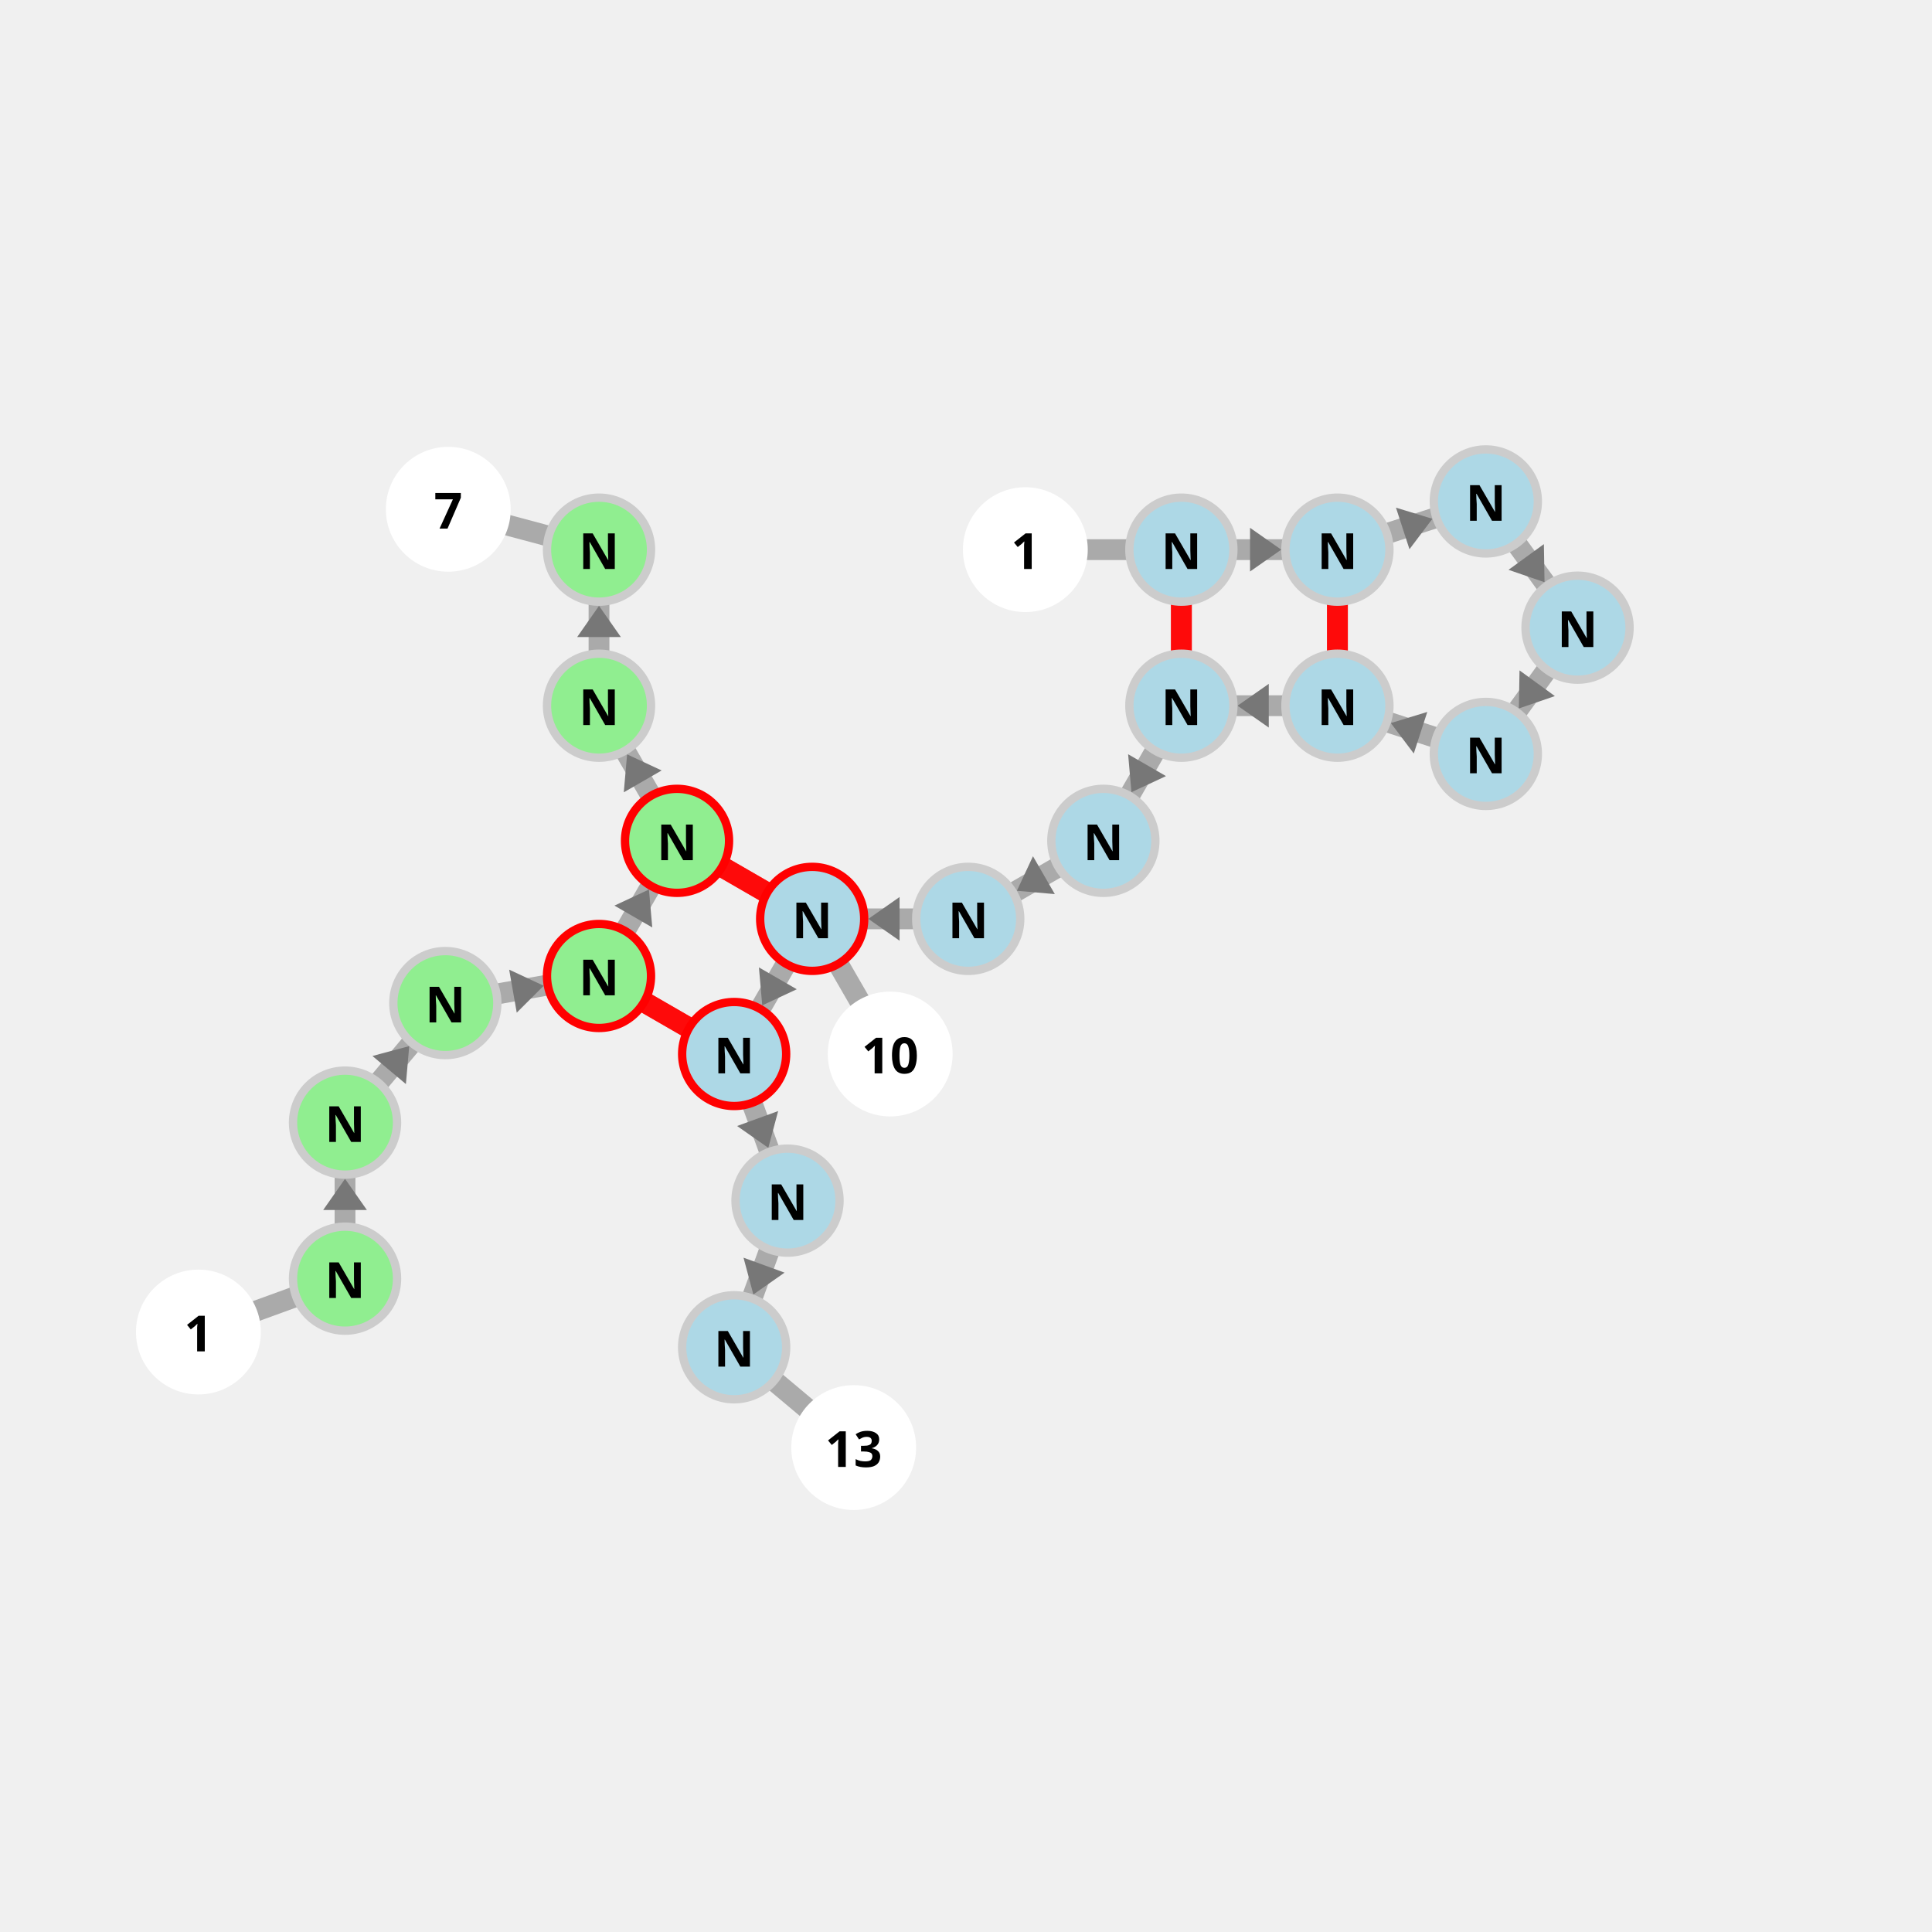
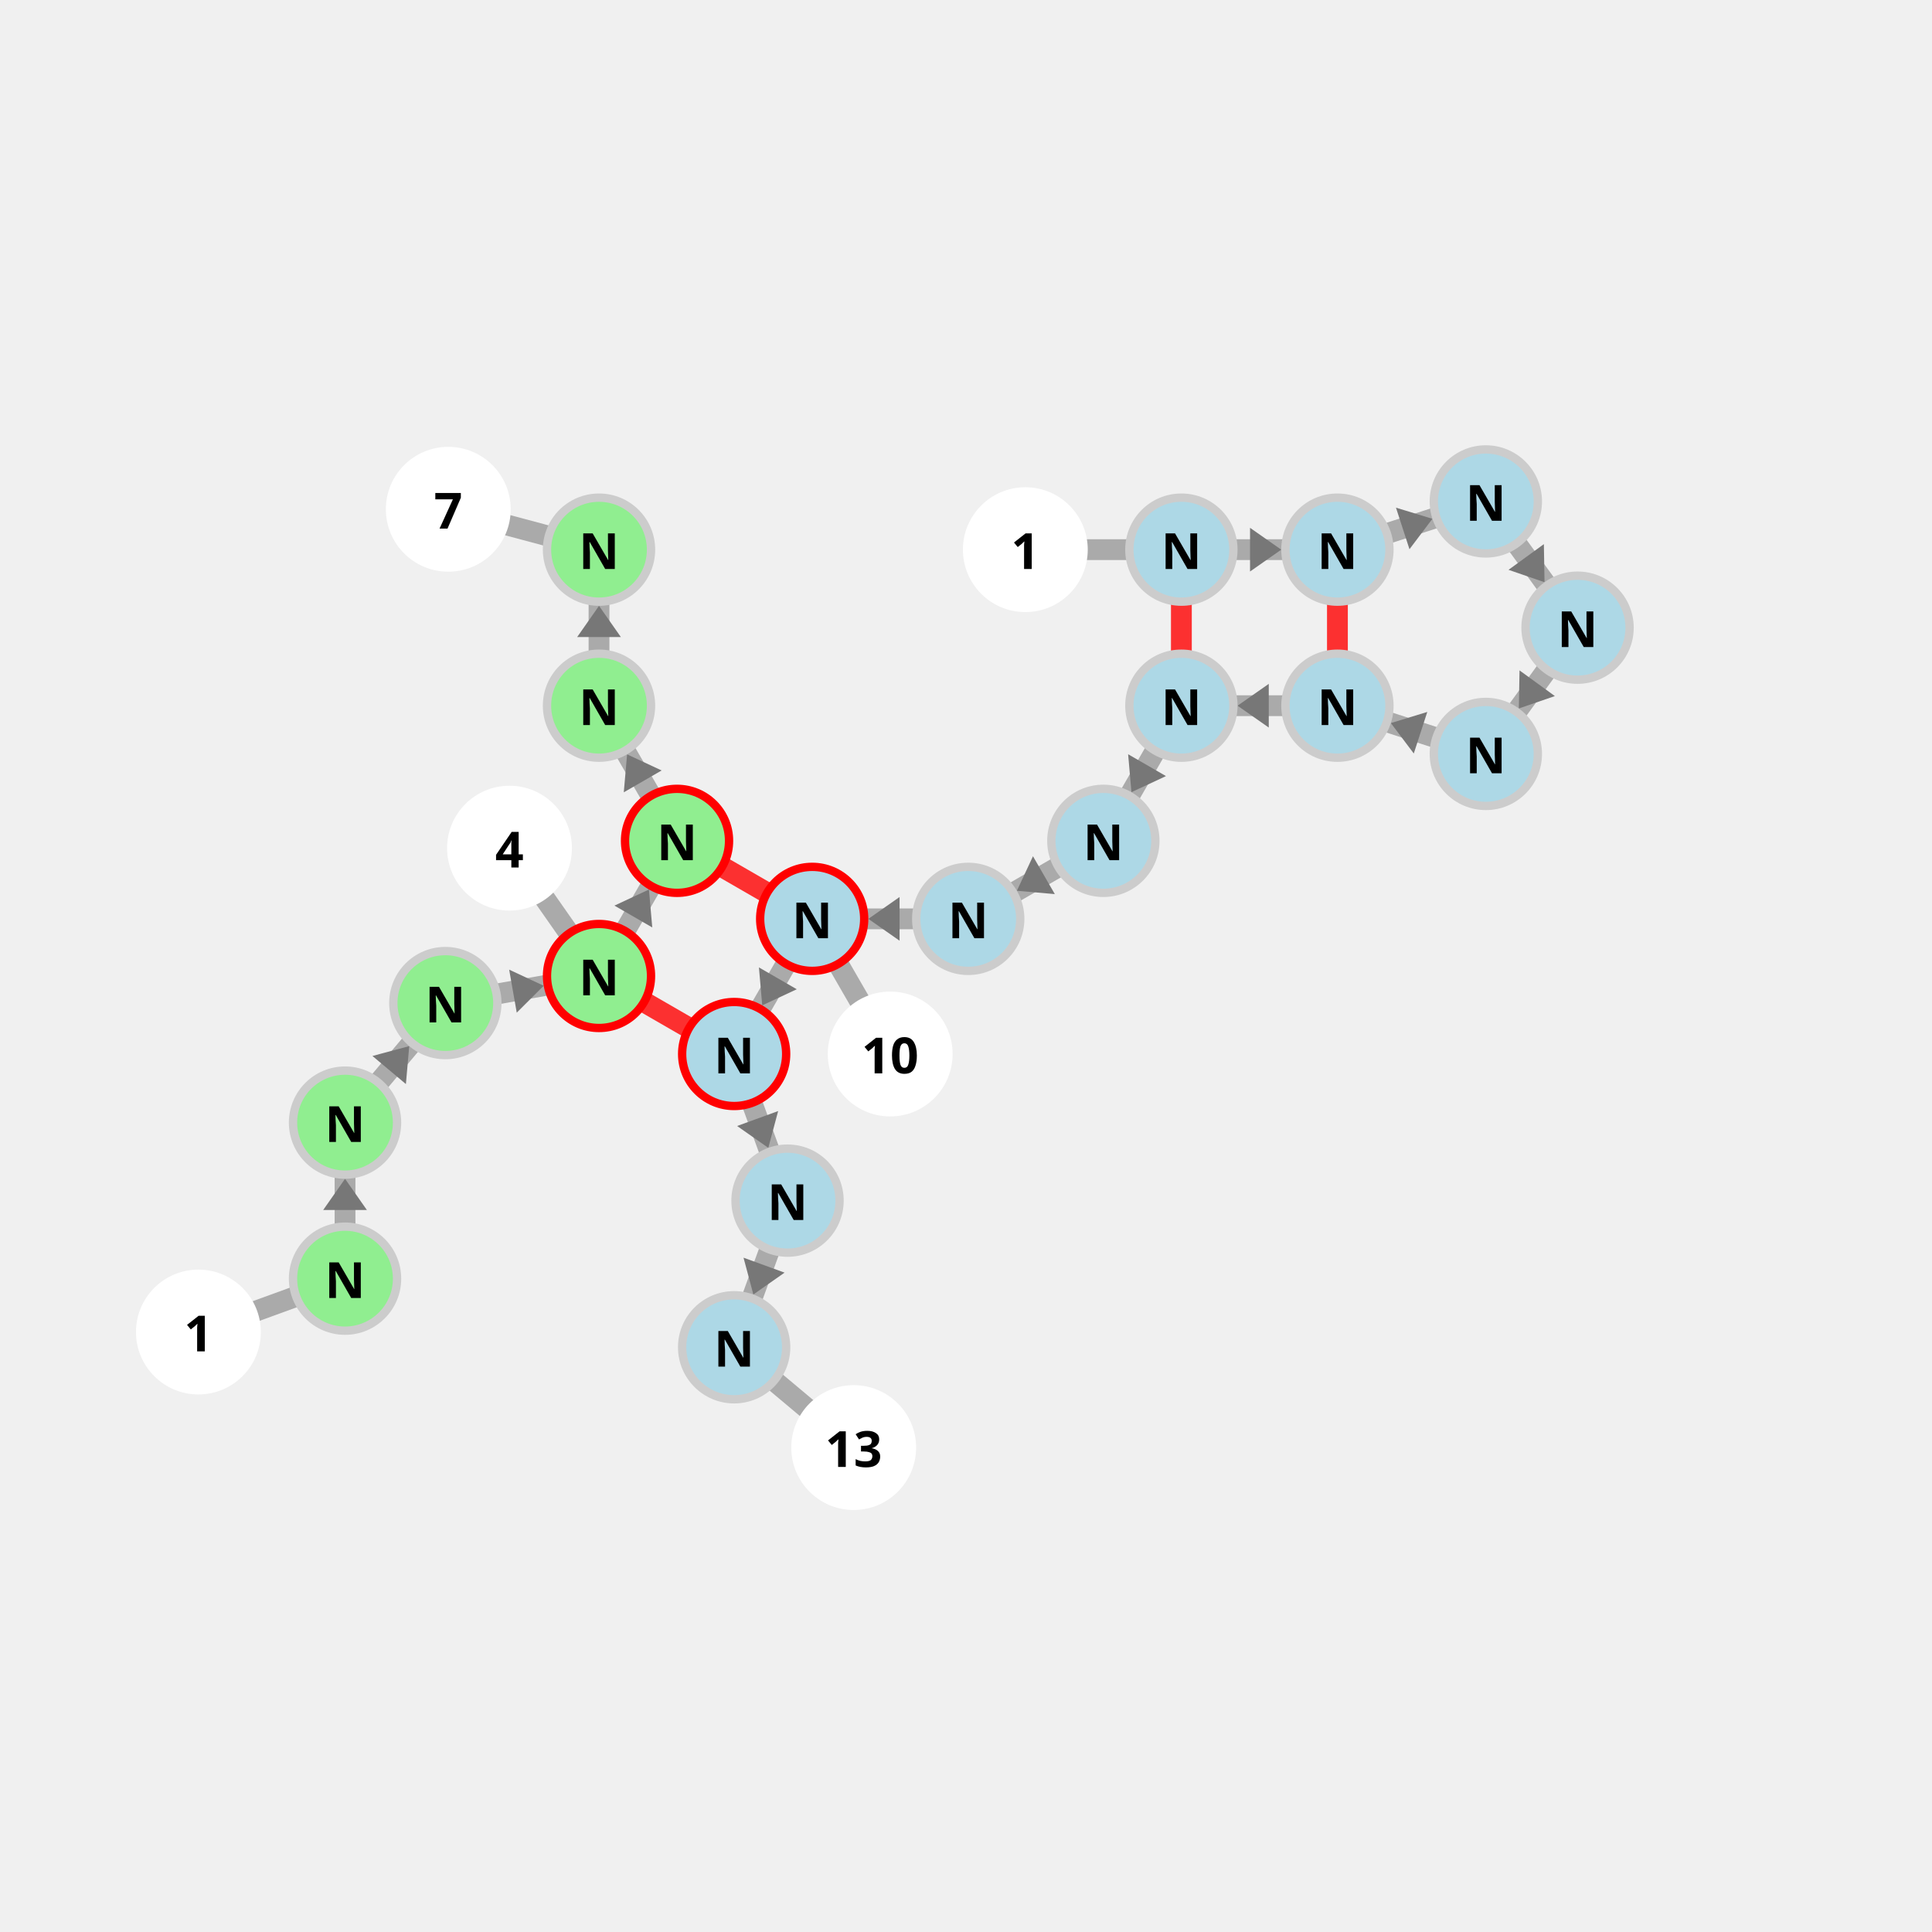
<svg xmlns="http://www.w3.org/2000/svg" viewBox="0 0 300 300">
  <style type="text/css">
 circle.fornac-node, polygon.fornac-node {
  stroke: #ccc;
  stroke-width: 0.8;
  opacity: 1;
  fill: white;
}

path.fornac-directionArrow {
  fill: #777;
  stroke: none;
  stroke-width: 0.8px;
}

g.fornac-plot {
    /* outline: 1px solid red; */
}

circle.fornac-node[base_type="a"] {
  fill: #dbdb8d;
}

circle.fornac-node[base_type="c"] {
  fill: #98df8a;
}

circle.fornac-node[base_type="g"] {
  fill: #ff9896;
}

circle.fornac-node[base_type="u"], circle.fornac-node[base_type="t"] {
  fill: #aec7e8;
}

.fornac-node &gt; text {
     pointer-events: none;
 }

circle.fornac-node[node_type="label"] {
    stroke: transparent;
    stroke-width: 0;
    fill: white;
    display: inline;
}

circle.fornac-node[node_type="protein"] {
    fill: gray;
    fill-opacity: 0.5;
    stroke-width: 4;
}

.fornac-selectedNode &gt; circle.fornac-node {
    stroke: red;
}

text.fornac-nodeLabel {
    font-weight: bold;
    font-family: Tahoma, Geneva, sans-serif;
    font-size: 0.4em;
    color: rgb(100,100,100);
    text-anchor: middle;
    alignment-baseline: middle;
    dominant-baseline: central;
    pointer-events: none;
    -webkit-touch-callout: none;
    -webkit-user-select: none;
    -khtml-user-select: none;
    -moz-user-select: none;
    -ms-user-select: none;
    user-select: none;
}

line.fornac-link {
  stroke: #999;
  stroke-opacity: 0.8;
  stroke-width: 2;
}

line.fornac-link[link_type="pseudoknot"] {
    stroke: red;
}

line.fornac-link[link_type="basepair"] {
  stroke: red;
}

line.fornac-link[link_type="intermolecule"] {
  stroke: blue;
}

line.fornac-link[link_type="chain_chain"] {
  stroke-dasharray: 3,3;
}

line.fornac-link[link_type="fake"] {
  stroke: green;
}

text.fornac-plotLabel {
    font-family: Tahoma, Geneva, sans-serif;
    font-weight: bolder;
    font-size: 1.2em;
    fill: rgba(200, 200, 200, 0.5);
    text-anchor: middle;
    alignment-baseline: central;
}

.fornac-transparent {
    fill: transparent;
    stroke-width: 0;
    stroke-opacity: 0;
    opacity: 0;
    visibility: hidden;
    pointer-events: none;
}

.fornac-dragLine {
  stroke: #999;
  stroke-width: 2;
  pointer-events: none;
}

.fornac-mouseEventHelper &gt; .extent {
  fill-opacity: .1;
  stroke: #fff;
  shape-rendering: crispEdges;
}

.d3-context-menu {
	position: absolute;
	display: none;
	background-color: #f2f2f2;
	border-radius: 4px;

	font-family: Arial, sans-serif;
	font-size: 14px;
	min-width: 150px;
	border: 1px solid #d4d4d4;

	z-index:1200;
}

.d3-context-menu ul {
	list-style-type: none;
	margin: 4px 0px;
	padding: 0px;
	cursor: default;
}

.d3-context-menu ul li {
	padding: 4px 16px;

	-webkit-touch-callout: none; /* iOS Safari */
	-webkit-user-select: none;   /* Chrome/Safari/Opera */
	-khtml-user-select: none;    /* Konqueror */
	-moz-user-select: none;      /* Firefox */
	-ms-user-select: none;       /* Internet Explorer/Edge */
	user-select: none;
}

.d3-context-menu ul li:hover {
	background-color: #4677f8;
	color: #fefefe;
}

.d3-context-menu-selected {
	background-color: #4677f8;
	color: #fefefe;
}

/*
	Header
*/

.d3-context-menu ul li.is-header
.d3-context-menu ul li.is-header:hover {
	background-color: #f2f2f2;
	color: #444;
	font-weight: bold;
	font-style: italic;
}

/*
	Disabled
*/

.d3-context-menu ul li.is-disabled
.d3-context-menu ul li.is-disabled:hover {
	background-color: #f2f2f2;
	color: #888;
	cursor: not-allowed;
}

/*
	Divider
*/

.d3-context-menu ul li.is-divider {
	padding: 0px 0px;
}

.d3-context-menu ul li.is-divider:hover {
	background-color: #f2f2f2;
}

.d3-context-menu ul hr {
	border: 0;
    height: 0;
    border-top: 1px solid rgba(0, 0, 0, 0.1);
    border-bottom: 1px solid rgba(255, 255, 255, 0.3);
}

/*# sourceMappingURL=fornac.css.map*/ 
</style>
  <g class="fornac-plot" transform="translate(21.90713,-76.18627)scale(1.615371,1.615371)">
    <g class="fornac-links">
      <line class="link fornac-link" x1="100" y1="100" x2="100" y2="115" link_type="basepair" pointer-events="all" />
      <line class="link fornac-link" x1="115" y1="100" x2="115" y2="115" link_type="basepair" pointer-events="all" />
      <line class="link fornac-link" x1="100" y1="100" x2="115" y2="100" link_type="backbone" pointer-events="all" />
      <line class="link fornac-link" x1="115" y1="100" x2="129.266" y2="95.365" link_type="backbone" pointer-events="all" />
      <line class="link fornac-link" x1="129.266" y1="95.365" x2="138.083" y2="107.5" link_type="backbone" pointer-events="all" />
      <line class="link fornac-link" x1="138.083" y1="107.5" x2="129.266" y2="119.635" link_type="backbone" pointer-events="all" />
-       <line class="link fornac-link" x1="115" y1="115" x2="115" y2="100" link_type="basepair" pointer-events="all" />
      <line class="link fornac-link" x1="129.266" y1="119.635" x2="115" y2="115" link_type="backbone" pointer-events="all" />
-       <line class="link fornac-link" x1="100" y1="115" x2="100" y2="100" link_type="basepair" pointer-events="all" />
      <line class="link fornac-link" x1="115" y1="115" x2="100" y2="115" link_type="backbone" pointer-events="all" />
      <line class="link fornac-link" x1="100" y1="115" x2="92.5" y2="127.99" link_type="backbone" pointer-events="all" />
      <line class="link fornac-link" x1="92.5" y1="127.99" x2="79.51" y2="135.49" link_type="backbone" pointer-events="all" />
      <line class="link fornac-link" x1="64.51" y1="135.49" x2="51.519" y2="127.99" link_type="basepair" pointer-events="all" />
      <line class="link fornac-link" x1="79.51" y1="135.49" x2="64.51" y2="135.49" link_type="backbone" pointer-events="all" />
      <line class="link fornac-link" x1="57.01" y1="148.481" x2="44.019" y2="140.981" link_type="basepair" pointer-events="all" />
      <line class="link fornac-link" x1="64.51" y1="135.49" x2="57.01" y2="148.481" link_type="backbone" pointer-events="all" />
      <line class="link fornac-link" x1="57.01" y1="148.481" x2="62.14" y2="162.576" link_type="backbone" pointer-events="all" />
      <line class="link fornac-link" x1="62.14" y1="162.576" x2="57.01" y2="176.672" link_type="backbone" pointer-events="all" />
      <line class="link fornac-link" x1="19.605" y1="170.076" x2="19.605" y2="155.076" link_type="backbone" pointer-events="all" />
      <line class="link fornac-link" x1="19.605" y1="155.076" x2="29.247" y2="143.585" link_type="backbone" pointer-events="all" />
-       <line class="link fornac-link" x1="44.019" y1="140.981" x2="57.01" y2="148.481" link_type="basepair" pointer-events="all" />
      <line class="link fornac-link" x1="29.247" y1="143.585" x2="44.019" y2="140.981" link_type="backbone" pointer-events="all" />
-       <line class="link fornac-link" x1="51.519" y1="127.99" x2="64.51" y2="135.49" link_type="basepair" pointer-events="all" />
      <line class="link fornac-link" x1="44.019" y1="140.981" x2="51.519" y2="127.99" link_type="backbone" pointer-events="all" />
      <line class="link fornac-link" x1="51.519" y1="127.99" x2="44.019" y2="115" link_type="backbone" pointer-events="all" />
      <line class="link fornac-link" x1="44.019" y1="115" x2="44.019" y2="100" link_type="backbone" pointer-events="all" />
      <line class="link fornac-link" x1="100" y1="100" x2="85" y2="100" link_type="label_link" pointer-events="all" />
      <line class="link fornac-link" x1="115" y1="100" x2="112.653" y2="85.185" link_type="label_link" pointer-events="all" style="display:none" />
      <line class="link fornac-link" x1="129.266" y1="95.365" x2="133.901" y2="81.099" link_type="label_link" pointer-events="all" style="display:none" />
      <line class="link fornac-link" x1="138.083" y1="107.5" x2="153.083" y2="107.5" link_type="label_link" pointer-events="all" style="display:none" />
      <line class="link fornac-link" x1="129.266" y1="119.635" x2="133.901" y2="133.901" link_type="label_link" pointer-events="all" style="display:none" />
      <line class="link fornac-link" x1="115" y1="115" x2="112.653" y2="129.815" link_type="label_link" pointer-events="all" style="display:none" />
      <line class="link fornac-link" x1="100" y1="115" x2="107.5" y2="127.99" link_type="label_link" pointer-events="all" style="display:none" />
      <line class="link fornac-link" x1="92.5" y1="127.99" x2="103.107" y2="138.597" link_type="label_link" pointer-events="all" style="display:none" />
      <line class="link fornac-link" x1="79.51" y1="135.49" x2="83.392" y2="149.979" link_type="label_link" pointer-events="all" style="display:none" />
      <line class="link fornac-link" x1="64.51" y1="135.49" x2="72.01" y2="148.481" link_type="label_link" pointer-events="all" />
      <line class="link fornac-link" x1="57.01" y1="148.481" x2="71.953" y2="149.788" link_type="label_link" pointer-events="all" style="display:none" />
      <line class="link fornac-link" x1="62.14" y1="162.576" x2="77.14" y2="162.576" link_type="label_link" pointer-events="all" style="display:none" />
      <line class="link fornac-link" x1="57.01" y1="176.672" x2="68.5" y2="186.313" link_type="label_link" pointer-events="all" />
      <line class="link fornac-link" x1="44.019" y1="184.172" x2="46.624" y2="198.944" link_type="label_link" pointer-events="all" style="display:none" />
      <line class="link fornac-link" x1="29.247" y1="181.567" x2="21.747" y2="194.557" link_type="label_link" pointer-events="all" style="display:none" />
      <line class="link fornac-link" x1="19.605" y1="170.076" x2="5.51" y2="175.206" link_type="label_link" pointer-events="all" />
      <line class="link fornac-link" x1="19.605" y1="155.076" x2="5.51" y2="149.946" link_type="label_link" pointer-events="all" style="display:none" />
      <line class="link fornac-link" x1="29.247" y1="143.585" x2="21.747" y2="130.595" link_type="label_link" pointer-events="all" style="display:none" />
-       <line class="link fornac-link" x1="44.019" y1="140.981" x2="35.416" y2="128.693" link_type="label_link" pointer-events="all" style="display:none" />
+       <line class="link fornac-link" x1="44.019" y1="140.981" x2="35.416" y2="128.693" link_type="label_link" pointer-events="all" />
      <line class="link fornac-link" x1="51.519" y1="127.99" x2="36.519" y2="127.99" link_type="label_link" pointer-events="all" style="display:none" />
      <line class="link fornac-link" x1="44.019" y1="115" x2="29.53" y2="118.882" link_type="label_link" pointer-events="all" style="display:none" />
      <line class="link fornac-link" x1="44.019" y1="100" x2="29.53" y2="96.118" link_type="label_link" pointer-events="all" />
    </g>
    <g class="fornac-nodes">
      <g class="gnode" struct_name="empty" transform="translate(100,100)" num="n1" rnum="n22">
        <path class="fornac-directionArrow" node_num="1" />
        <circle class="fornac-node" node_type="nucleotide" node_num="1" r="5" style="fill: lightblue;" />
        <text class="fornac-nodeLabel" label_type="nucleotide">N</text>
      </g>
      <g class="gnode" struct_name="empty" transform="translate(115,100)" num="n2" rnum="n21">
        <path class="fornac-directionArrow" node_num="2" d="M-8.4,-2.1L-5.4,0L-8.4,2.1" />
        <circle class="fornac-node" node_type="nucleotide" node_num="2" r="5" style="fill: lightblue;" />
        <text class="fornac-nodeLabel" label_type="nucleotide">N</text>
      </g>
      <g class="gnode" struct_name="empty" transform="translate(129.2658,95.36475)" num="n3" rnum="n20">
        <path class="fornac-directionArrow" node_num="3" d="M-8.638,0.599L-5.136,1.669L-7.34,4.593" />
        <circle class="fornac-node" node_type="nucleotide" node_num="3" r="5" style="fill: lightblue;" />
        <text class="fornac-nodeLabel" label_type="nucleotide">N</text>
      </g>
      <g class="gnode" struct_name="empty" transform="translate(138.0826,107.5)" num="n4" rnum="n19">
        <path class="fornac-directionArrow" node_num="4" d="M-3.238,-8.03L-3.174,-4.369L-6.636,-5.561" />
        <circle class="fornac-node" node_type="nucleotide" node_num="4" r="5" style="fill: lightblue;" />
        <text class="fornac-nodeLabel" label_type="nucleotide">N</text>
      </g>
      <g class="gnode" struct_name="empty" transform="translate(129.2658,119.6353)" num="n5" rnum="n18">
        <path class="fornac-directionArrow" node_num="5" d="M6.636,-5.561L3.174,-4.369L3.238,-8.03" />
        <circle class="fornac-node" node_type="nucleotide" node_num="5" r="5" style="fill: lightblue;" />
        <text class="fornac-nodeLabel" label_type="nucleotide">N</text>
      </g>
      <g class="gnode" struct_name="empty" transform="translate(115,115)" num="n6" rnum="n17">
        <path class="fornac-directionArrow" node_num="6" d="M7.34,4.593L5.136,1.669L8.638,0.599" />
        <circle class="fornac-node" node_type="nucleotide" node_num="6" r="5" style="fill: lightblue;" />
        <text class="fornac-nodeLabel" label_type="nucleotide">N</text>
      </g>
      <g class="gnode" struct_name="empty" transform="translate(100,115)" num="n7" rnum="n16">
        <path class="fornac-directionArrow" node_num="7" d="M8.4,2.1L5.4,0L8.4,-2.1" />
        <circle class="fornac-node" node_type="nucleotide" node_num="7" r="5" style="fill: lightblue;" />
        <text class="fornac-nodeLabel" label_type="nucleotide">N</text>
      </g>
      <g class="gnode" struct_name="empty" transform="translate(92.5,127.9904)" num="n8" rnum="n15">
        <path class="fornac-directionArrow" node_num="8" d="M6.019,-6.225L2.7,-4.677L2.381,-8.325" />
        <circle class="fornac-node" node_type="nucleotide" node_num="8" r="5" style="fill: lightblue;" />
        <text class="fornac-nodeLabel" label_type="nucleotide">N</text>
      </g>
      <g class="gnode" struct_name="empty" transform="translate(79.50962,135.4904)" num="n9" rnum="n14">
        <path class="fornac-directionArrow" node_num="9" d="M8.325,-2.381L4.677,-2.7L6.225,-6.019" />
        <circle class="fornac-node" node_type="nucleotide" node_num="9" r="5" style="fill: lightblue;" />
        <text class="fornac-nodeLabel" label_type="nucleotide">N</text>
      </g>
      <g class="gnode" struct_name="empty" transform="translate(64.50962,135.4904)" num="n10" rnum="n13">
        <path class="fornac-directionArrow" node_num="10" d="M8.4,2.1L5.4,-1.0231815394945444e-14L8.4,-2.1" />
        <circle class="fornac-node" node_type="nucleotide" node_num="10" r="5" style="fill: lightblue;stroke: red;" />
        <text class="fornac-nodeLabel" label_type="nucleotide">N</text>
      </g>
      <g class="gnode" struct_name="empty" transform="translate(57.00962,148.4808)" num="n11" rnum="n12">
        <path class="fornac-directionArrow" node_num="11" d="M6.019,-6.225L2.7,-4.677L2.381,-8.325" />
        <circle class="fornac-node" node_type="nucleotide" node_num="11" r="5" style="fill: lightblue;stroke: red;" />
        <text class="fornac-nodeLabel" label_type="nucleotide">N</text>
      </g>
      <g class="gnode" struct_name="empty" transform="translate(62.13992,162.5762)" num="n12" rnum="n11">
        <path class="fornac-directionArrow" node_num="12" d="M-0.9,-8.612L-1.847,-5.074L-4.846,-7.175" />
        <circle class="fornac-node" node_type="nucleotide" node_num="12" r="5" style="fill: lightblue;" />
        <text class="fornac-nodeLabel" label_type="nucleotide">N</text>
      </g>
      <g class="gnode" struct_name="empty" transform="translate(57.00962,176.6715)" num="n13" rnum="n10">
        <path class="fornac-directionArrow" node_num="13" d="M4.846,-7.175L1.847,-5.074L0.9,-8.612" />
        <circle class="fornac-node" node_type="nucleotide" node_num="13" r="5" style="fill: lightblue;" />
        <text class="fornac-nodeLabel" label_type="nucleotide">N</text>
      </g>
      <g class="gnode" struct_name="empty" transform="translate(44.01924,184.1715)" num="n14" rnum="n9">
        <text class="fornac-nodeLabel" label_type="middle" />
      </g>
      <g class="gnode" struct_name="empty" transform="translate(29.24712,181.5668)" num="n15" rnum="n8">
        <text class="fornac-nodeLabel" label_type="middle" />
      </g>
      <g class="gnode" struct_name="empty" transform="translate(19.60531,170.0762)" num="n16" rnum="n7">
        <path class="fornac-directionArrow" node_num="16" />
        <circle class="fornac-node" node_type="nucleotide" node_num="16" r="5" style="fill: lightgreen;" />
        <text class="fornac-nodeLabel" label_type="nucleotide">N</text>
      </g>
      <g class="gnode" struct_name="empty" transform="translate(19.60531,155.0762)" num="n17" rnum="n6">
        <path class="fornac-directionArrow" node_num="17" d="M-2.1,8.4L6.394884621840902e-15,5.4L2.1,8.4" />
        <circle class="fornac-node" node_type="nucleotide" node_num="17" r="5" style="fill: lightgreen;" />
        <text class="fornac-nodeLabel" label_type="nucleotide">N</text>
      </g>
      <g class="gnode" struct_name="empty" transform="translate(29.24712,143.5855)" num="n18" rnum="n5">
        <path class="fornac-directionArrow" node_num="18" d="M-7.008,5.085L-3.471,4.137L-3.791,7.785" />
        <circle class="fornac-node" node_type="nucleotide" node_num="18" r="5" style="fill: lightgreen;" />
        <text class="fornac-nodeLabel" label_type="nucleotide">N</text>
      </g>
      <g class="gnode" struct_name="empty" transform="translate(44.01924,140.9808)" num="n19" rnum="n4">
        <path class="fornac-directionArrow" node_num="19" d="M-8.637,-0.609L-5.318,0.938L-7.908,3.527" />
        <circle class="fornac-node" node_type="nucleotide" node_num="19" r="5" style="fill: lightgreen;stroke: red;" />
        <text class="fornac-nodeLabel" label_type="nucleotide">N</text>
      </g>
      <g class="gnode" struct_name="empty" transform="translate(51.51924,127.9904)" num="n20" rnum="n3">
        <path class="fornac-directionArrow" node_num="20" d="M-6.019,6.225L-2.7,4.677L-2.381,8.325" />
        <circle class="fornac-node" node_type="nucleotide" node_num="20" r="5" style="fill: lightgreen;stroke: red;" />
        <text class="fornac-nodeLabel" label_type="nucleotide">N</text>
      </g>
      <g class="gnode" struct_name="empty" transform="translate(44.01924,115)" num="n21" rnum="n2">
        <path class="fornac-directionArrow" node_num="21" d="M2.381,8.325L2.7,4.677L6.019,6.225" />
        <circle class="fornac-node" node_type="nucleotide" node_num="21" r="5" style="fill: lightgreen;" />
        <text class="fornac-nodeLabel" label_type="nucleotide">N</text>
      </g>
      <g class="gnode" struct_name="empty" transform="translate(44.01924,100)" num="n22" rnum="n1">
        <path class="fornac-directionArrow" node_num="22" d="M-2.1,8.4L1.0231815394945444e-14,5.4L2.1,8.4" />
        <circle class="fornac-node" node_type="nucleotide" node_num="22" r="5" style="fill: lightgreen;" />
        <text class="fornac-nodeLabel" label_type="nucleotide">N</text>
      </g>
      <g class="gnode" struct_name="empty" transform="translate(85,100)" num="n-1" rnum="n24">
        <circle class="fornac-node" r="6" node_type="label" node_num="-1" />
        <text class="fornac-nodeLabel" label_type="label">1</text>
      </g>
      <g class="gnode" struct_name="empty" transform="translate(112.6535,85.18467)" num="n-1" rnum="n24" style="display:none">
        <circle class="fornac-node" r="6" node_type="label" node_num="-1" />
        <text class="fornac-nodeLabel" label_type="label">0</text>
      </g>
      <g class="gnode" struct_name="empty" transform="translate(133.9011,81.0989)" num="n-1" rnum="n24" style="display:none">
        <circle class="fornac-node" r="6" node_type="label" node_num="-1" />
        <text class="fornac-nodeLabel" label_type="label">0</text>
      </g>
      <g class="gnode" struct_name="empty" transform="translate(153.0826,107.5)" num="n-1" rnum="n24" style="display:none">
        <circle class="fornac-node" r="6" node_type="label" node_num="-1" />
        <text class="fornac-nodeLabel" label_type="label">0</text>
      </g>
      <g class="gnode" struct_name="empty" transform="translate(133.9011,133.9011)" num="n-1" rnum="n24" style="display:none">
        <circle class="fornac-node" r="6" node_type="label" node_num="-1" />
        <text class="fornac-nodeLabel" label_type="label">0</text>
      </g>
      <g class="gnode" struct_name="empty" transform="translate(112.6535,129.8153)" num="n-1" rnum="n24" style="display:none">
        <circle class="fornac-node" r="6" node_type="label" node_num="-1" />
        <text class="fornac-nodeLabel" label_type="label">0</text>
      </g>
      <g class="gnode" struct_name="empty" transform="translate(107.5,127.9904)" num="n-1" rnum="n24" style="display:none">
        <circle class="fornac-node" r="6" node_type="label" node_num="-1" />
        <text class="fornac-nodeLabel" label_type="label">0</text>
      </g>
      <g class="gnode" struct_name="empty" transform="translate(103.1066,138.597)" num="n-1" rnum="n24" style="display:none">
        <circle class="fornac-node" r="6" node_type="label" node_num="-1" />
        <text class="fornac-nodeLabel" label_type="label">0</text>
      </g>
      <g class="gnode" struct_name="empty" transform="translate(83.3919,149.9793)" num="n-1" rnum="n24" style="display:none">
        <circle class="fornac-node" r="6" node_type="label" node_num="-1" />
        <text class="fornac-nodeLabel" label_type="label">0</text>
      </g>
      <g class="gnode" struct_name="empty" transform="translate(72.00962,148.4808)" num="n-1" rnum="n24">
        <circle class="fornac-node" r="6" node_type="label" node_num="-1" />
        <text class="fornac-nodeLabel" label_type="label">10</text>
      </g>
      <g class="gnode" struct_name="empty" transform="translate(71.95254,149.7881)" num="n-1" rnum="n24" style="display:none">
        <circle class="fornac-node" r="6" node_type="label" node_num="-1" />
        <text class="fornac-nodeLabel" label_type="label">0</text>
      </g>
      <g class="gnode" struct_name="empty" transform="translate(77.13992,162.5762)" num="n-1" rnum="n24" style="display:none">
        <circle class="fornac-node" r="6" node_type="label" node_num="-1" />
        <text class="fornac-nodeLabel" label_type="label">0</text>
      </g>
      <g class="gnode" struct_name="empty" transform="translate(68.50029,186.3134)" num="n-1" rnum="n24">
        <circle class="fornac-node" r="6" node_type="label" node_num="-1" />
        <text class="fornac-nodeLabel" label_type="label">13</text>
      </g>
      <g class="gnode" struct_name="empty" transform="translate(46.62396,198.9437)" num="n-1" rnum="n24" style="display:none">
        <circle class="fornac-node" r="6" node_type="label" node_num="-1" />
        <text class="fornac-nodeLabel" label_type="label">0</text>
      </g>
      <g class="gnode" struct_name="empty" transform="translate(21.74712,194.5572)" num="n-1" rnum="n24" style="display:none">
        <circle class="fornac-node" r="6" node_type="label" node_num="-1" />
        <text class="fornac-nodeLabel" label_type="label">0</text>
      </g>
      <g class="gnode" struct_name="empty" transform="translate(5.509918,175.2065)" num="n-1" rnum="n24">
        <circle class="fornac-node" r="6" node_type="label" node_num="-1" />
        <text class="fornac-nodeLabel" label_type="label">1</text>
      </g>
      <g class="gnode" struct_name="empty" transform="translate(5.509918,149.9458)" num="n-1" rnum="n24" style="display:none">
        <circle class="fornac-node" r="6" node_type="label" node_num="-1" />
        <text class="fornac-nodeLabel" label_type="label">0</text>
      </g>
      <g class="gnode" struct_name="empty" transform="translate(21.74712,130.5951)" num="n-1" rnum="n24" style="display:none">
        <circle class="fornac-node" r="6" node_type="label" node_num="-1" />
        <text class="fornac-nodeLabel" label_type="label">0</text>
      </g>
-       <g class="gnode" struct_name="empty" transform="translate(35.41559,128.6935)" num="n-1" rnum="n24" style="display:none">
-         <circle class="fornac-node" r="6" node_type="label" node_num="-1" />
-         <text class="fornac-nodeLabel" label_type="label">0</text>
+       <g class="gnode" struct_name="empty" transform="translate(35.41559,128.6935)" num="n-1" rnum="n24">
+         <circle class="fornac-node" r="6" node_type="label" node_num="-1" />
+         <text class="fornac-nodeLabel" label_type="label">4</text>
      </g>
      <g class="gnode" struct_name="empty" transform="translate(36.51924,127.9904)" num="n-1" rnum="n24" style="display:none">
        <circle class="fornac-node" r="6" node_type="label" node_num="-1" />
        <text class="fornac-nodeLabel" label_type="label">0</text>
      </g>
      <g class="gnode" struct_name="empty" transform="translate(29.53035,118.8823)" num="n-1" rnum="n24" style="display:none">
        <circle class="fornac-node" r="6" node_type="label" node_num="-1" />
        <text class="fornac-nodeLabel" label_type="label">0</text>
      </g>
      <g class="gnode" struct_name="empty" transform="translate(29.53035,96.11771)" num="n-1" rnum="n24">
        <circle class="fornac-node" r="6" node_type="label" node_num="-1" />
        <text class="fornac-nodeLabel" label_type="label">7</text>
      </g>
      <g class="gnode" transform="translate(107.5,107.5)" num="n-1" rnum="n24">
        <text class="fornac-nodeLabel" label_type="middle" />
      </g>
      <g class="gnode" transform="translate(54.26443,138.2356)" num="n-1" rnum="n24">
        <text class="fornac-nodeLabel" label_type="middle" />
      </g>
      <g class="gnode" transform="translate(44.01924,100)" num="n-3" rnum="n26">
        <text class="fornac-nodeLabel" label_type="middle" />
      </g>
      <g class="gnode" transform="translate(100,100)" num="n-2" rnum="n25">
        <text class="fornac-nodeLabel" label_type="middle" />
      </g>
      <g class="gnode" transform="translate(72.00962,119.6202)" num="n-1" rnum="n24">
        <text class="fornac-nodeLabel" label_type="middle" />
      </g>
      <g class="gnode" transform="translate(40.21139,162.5762)" num="n-1" rnum="n24">
        <text class="fornac-nodeLabel" label_type="middle" />
      </g>
      <g class="gnode" transform="translate(125.3229,107.5)" num="n-1" rnum="n24">
        <text class="fornac-nodeLabel" label_type="middle" />
      </g>
    </g>
  </g>
</svg>
